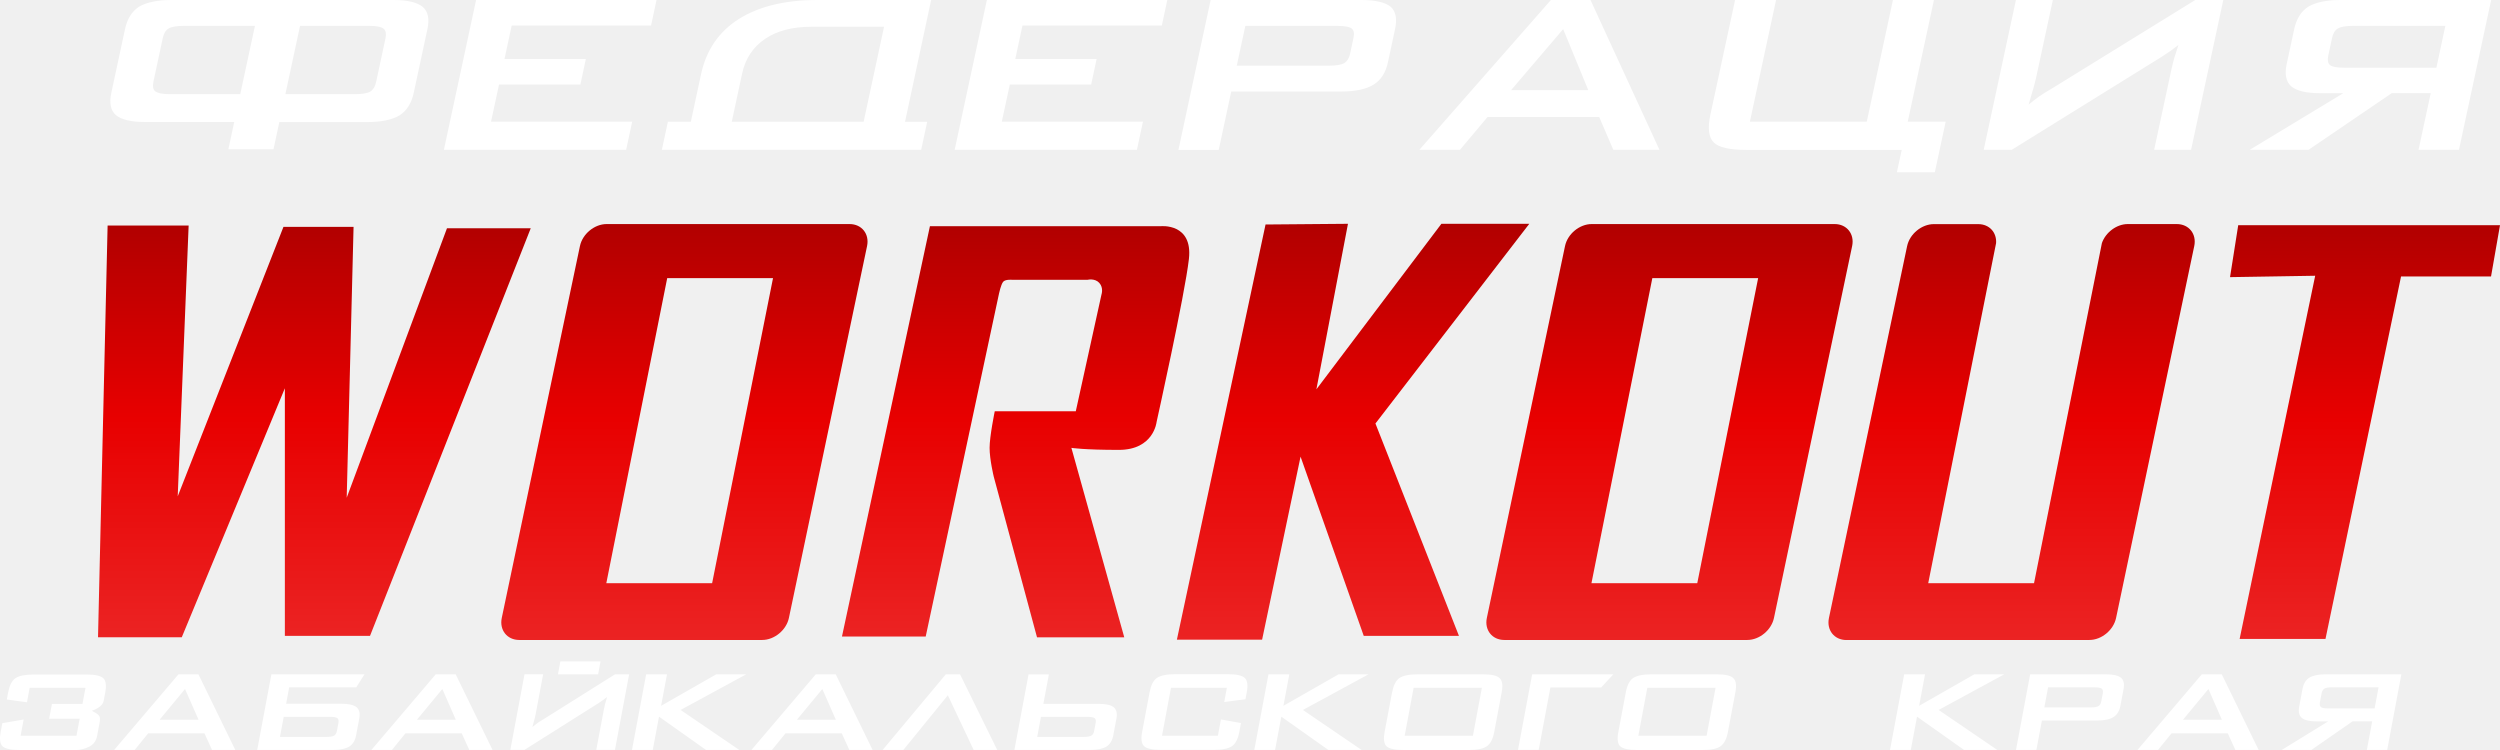
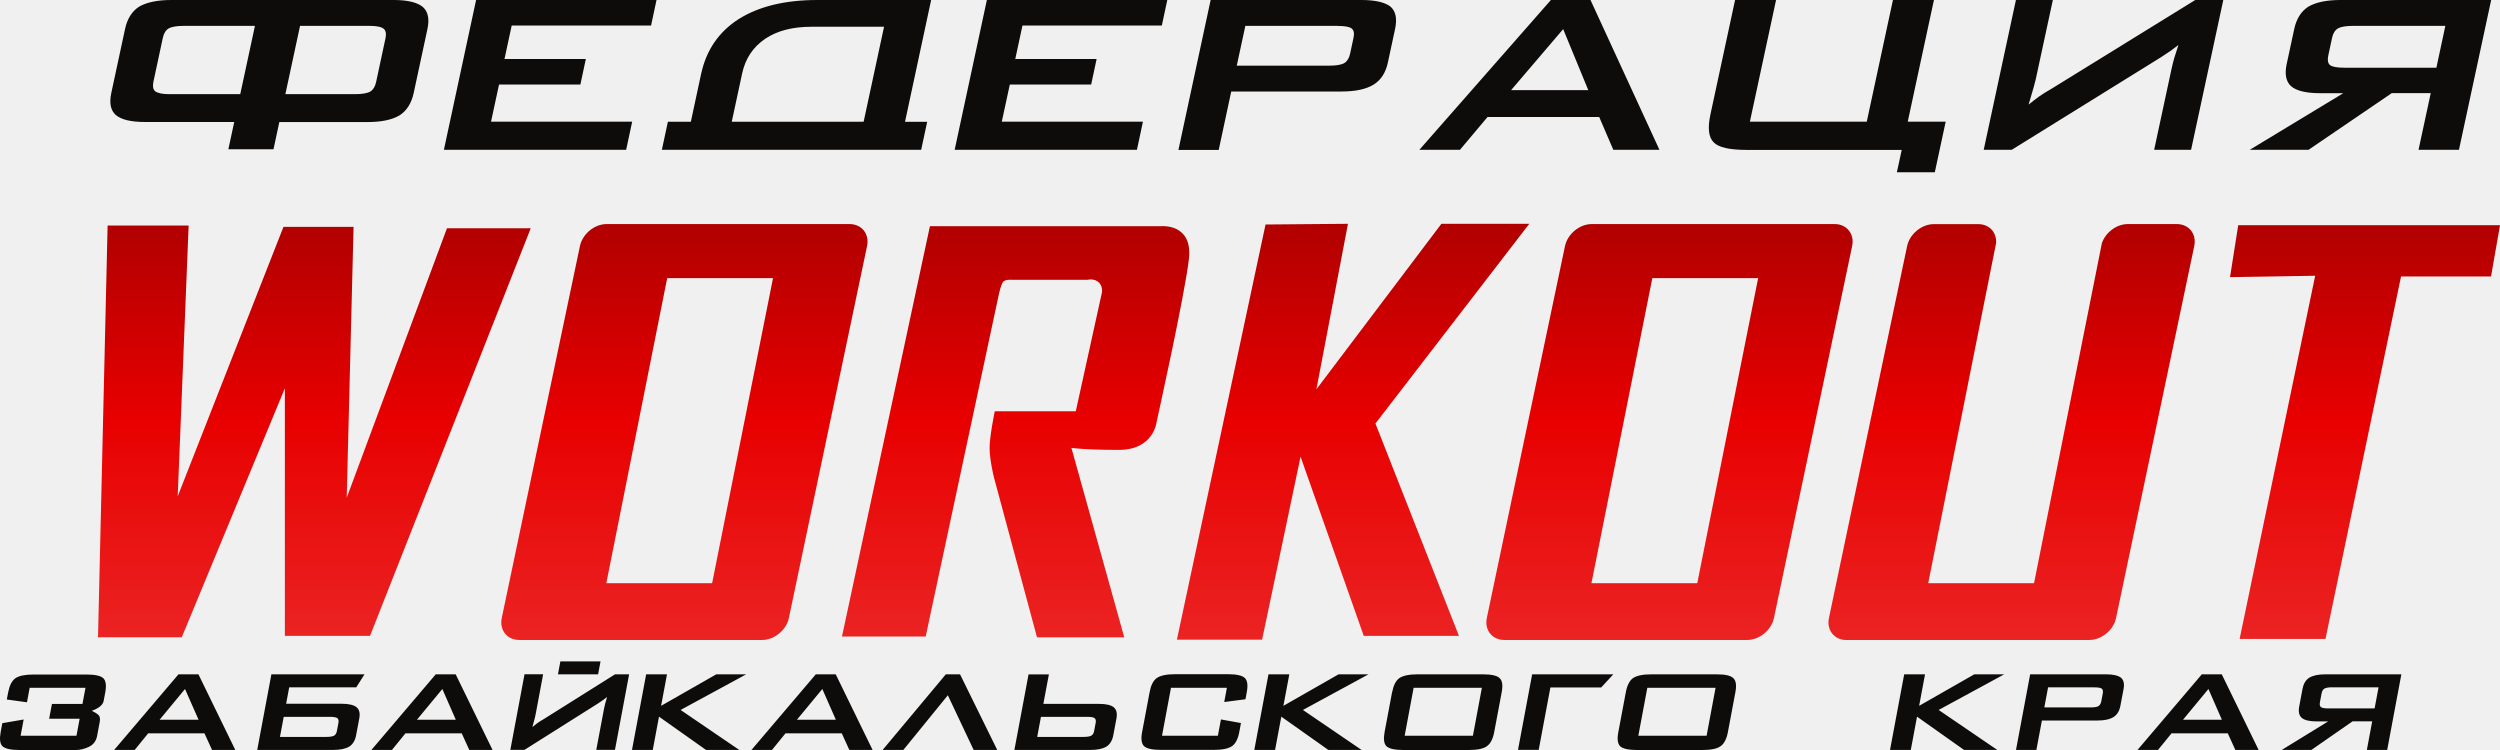
<svg xmlns="http://www.w3.org/2000/svg" width="160" height="48" viewBox="0 0 160 48" fill="none">
-   <path d="M1.897 44.019H5.472L5.277 45.052H3.324L3.145 45.999H5.098L4.894 47.089H1.319L1.514 46.048L0.148 46.283L0.042 46.854C-0.039 47.295 -0.003 47.595 0.156 47.757C0.331 47.919 0.693 48 1.238 48H4.866C5.134 48 5.411 47.931 5.696 47.794C5.98 47.656 6.155 47.421 6.216 47.093L6.383 46.202C6.42 45.995 6.395 45.85 6.306 45.765C6.216 45.675 6.074 45.587 5.875 45.489C6.066 45.428 6.232 45.339 6.375 45.234C6.521 45.125 6.607 44.999 6.635 44.853L6.737 44.311C6.818 43.873 6.777 43.574 6.619 43.412C6.448 43.25 6.09 43.169 5.541 43.169H2.149C1.6 43.169 1.209 43.25 0.977 43.412C0.758 43.574 0.607 43.873 0.522 44.311L0.436 44.768L1.726 44.947L1.897 44.027V44.019ZM10.219 46.064H12.708L11.841 44.096L10.214 46.064H10.219ZM7.306 47.996L11.422 43.157H12.7L15.059 47.996H13.57L13.086 46.935H9.482L8.62 47.996H7.306ZM20.895 47.162H17.918L18.158 45.878H21.135C21.363 45.878 21.518 45.906 21.595 45.963C21.664 46.024 21.684 46.121 21.66 46.263L21.562 46.781C21.538 46.923 21.477 47.02 21.384 47.081C21.286 47.133 21.123 47.162 20.895 47.162ZM17.369 43.157L16.462 47.996H21.323C21.77 47.996 22.111 47.923 22.356 47.781C22.583 47.632 22.73 47.389 22.791 47.056L22.994 45.979C23.055 45.655 22.998 45.416 22.827 45.267C22.644 45.117 22.327 45.04 21.876 45.04H18.313L18.508 43.991H22.799L23.328 43.157H17.361H17.369ZM26.683 46.064H29.172L28.31 44.096L26.683 46.064ZM23.771 47.996L27.887 43.157H29.164L31.523 47.996H30.035L29.551 46.935H25.947L25.085 47.996H23.771ZM39.357 47.996L40.264 43.157H39.361L34.822 46.008C34.635 46.117 34.497 46.206 34.407 46.267C34.31 46.34 34.196 46.429 34.074 46.53C34.098 46.433 34.127 46.328 34.159 46.21C34.188 46.097 34.212 46.012 34.228 45.955C34.249 45.878 34.269 45.793 34.285 45.692L34.761 43.153H33.569L32.662 47.992H33.565L38.308 44.999C38.442 44.91 38.544 44.841 38.609 44.793C38.715 44.716 38.796 44.655 38.853 44.606C38.841 44.663 38.82 44.736 38.792 44.825C38.763 44.918 38.743 44.983 38.731 45.032C38.706 45.125 38.682 45.238 38.654 45.376L38.161 47.992H39.353L39.357 47.996ZM35.709 43.157L35.863 42.331H38.434L38.279 43.157H35.709ZM40.447 47.996L41.354 43.157H42.688L42.31 45.173L45.841 43.157H47.756L43.559 45.437L47.313 47.996H45.186L42.176 45.866L41.777 47.996H40.443H40.447ZM51.006 46.064H53.495L52.629 44.096L51.002 46.064H51.006ZM48.094 47.996L52.21 43.157H53.487L55.846 47.996H54.358L53.874 46.935H50.27L49.408 47.996H48.094ZM61.443 43.157L63.823 47.996H62.314L60.662 44.497L57.815 47.996H56.489L60.532 43.157H61.447H61.443ZM69.358 47.162H66.381L66.621 45.878H69.598C69.822 45.878 69.977 45.906 70.058 45.963C70.127 46.024 70.151 46.121 70.123 46.263L70.025 46.781C70.001 46.923 69.94 47.02 69.846 47.081C69.749 47.133 69.586 47.162 69.358 47.162ZM65.828 43.157L64.921 47.996H69.785C70.233 47.996 70.574 47.923 70.814 47.781C71.042 47.632 71.189 47.389 71.25 47.06L71.453 45.983C71.514 45.659 71.457 45.42 71.286 45.271C71.107 45.121 70.79 45.048 70.338 45.048H66.775L67.129 43.161H65.828V43.157ZM78.518 44.019H74.943L74.369 47.085H77.945L78.14 46.044L79.421 46.275L79.315 46.846C79.234 47.283 79.079 47.587 78.856 47.749C78.62 47.911 78.233 47.992 77.684 47.992H74.292C73.747 47.992 73.385 47.911 73.214 47.749C73.052 47.583 73.011 47.283 73.096 46.846L73.576 44.295C73.657 43.857 73.808 43.558 74.032 43.396C74.263 43.234 74.654 43.149 75.203 43.149H78.595C79.144 43.149 79.502 43.23 79.673 43.396C79.836 43.558 79.876 43.857 79.795 44.295L79.71 44.752L78.351 44.93L78.522 44.011L78.518 44.019ZM80.275 47.996L81.182 43.157H82.516L82.138 45.173L85.668 43.157H87.584L83.387 45.437L87.141 47.996H85.014L82.004 45.866L81.605 47.996H80.271H80.275ZM89.097 44.303C89.179 43.865 89.333 43.566 89.549 43.404C89.785 43.242 90.175 43.157 90.72 43.157H94.91C95.463 43.157 95.817 43.238 95.979 43.404C96.15 43.562 96.191 43.861 96.109 44.303L95.629 46.854C95.548 47.295 95.389 47.595 95.162 47.757C94.938 47.919 94.552 48 94.003 48H89.813C89.268 48 88.906 47.919 88.731 47.757C88.573 47.595 88.532 47.295 88.613 46.854L89.093 44.303H89.097ZM89.899 47.085H94.267L94.84 44.019H90.472L89.899 47.085ZM97.151 47.996L98.058 43.157H103.252L102.475 43.999H99.225L98.477 47.992H97.155L97.151 47.996ZM104.053 44.303C104.134 43.865 104.289 43.566 104.505 43.404C104.74 43.242 105.131 43.157 105.676 43.157H109.865C110.419 43.157 110.772 43.238 110.935 43.404C111.106 43.562 111.147 43.861 111.065 44.303L110.585 46.854C110.504 47.295 110.345 47.595 110.118 47.757C109.894 47.919 109.507 48 108.958 48H104.769C104.224 48 103.862 47.919 103.687 47.757C103.528 47.595 103.488 47.295 103.573 46.854L104.053 44.303ZM104.854 47.085H109.223L109.796 44.019H105.428L104.854 47.085ZM120.961 47.996L121.868 43.157H123.202L122.824 45.173L126.355 43.157H128.27L124.073 45.437L127.827 47.996H125.7L122.69 45.866L122.291 47.996H120.957H120.961ZM134.054 43.991H131.077L130.837 45.275H133.814C134.046 45.275 134.209 45.246 134.302 45.19C134.392 45.133 134.453 45.032 134.481 44.89L134.579 44.376C134.607 44.234 134.583 44.133 134.514 44.076C134.441 44.019 134.286 43.991 134.054 43.991ZM129.023 47.996L129.93 43.157H134.79C135.238 43.157 135.555 43.23 135.746 43.375C135.917 43.525 135.97 43.764 135.909 44.096L135.705 45.173C135.644 45.497 135.502 45.736 135.274 45.886C135.034 46.036 134.693 46.113 134.241 46.113H130.682L130.328 47.996H129.027H129.023ZM139.712 46.064H142.201L141.339 44.096L139.712 46.064ZM136.8 47.996L140.916 43.157H142.193L144.552 47.996H143.063L142.579 46.935H138.976L138.113 47.996H136.8ZM149.25 43.991H152.227L151.975 45.339H148.998C148.77 45.339 148.615 45.311 148.538 45.254C148.469 45.194 148.449 45.096 148.473 44.955L148.583 44.372C148.611 44.23 148.668 44.129 148.762 44.072C148.859 44.015 149.022 43.987 149.25 43.987V43.991ZM152.78 47.996L153.687 43.157H148.823C148.371 43.157 148.03 43.23 147.79 43.375C147.562 43.525 147.42 43.764 147.359 44.096L147.147 45.23C147.086 45.554 147.143 45.793 147.31 45.943C147.489 46.093 147.806 46.17 148.261 46.17H149.002L146.033 47.996H147.928L150.564 46.166H151.82L151.479 47.996H152.78Z" fill="white" />
-   <path d="M6.887 14.433H12.073L11.374 31.765L18.142 14.518H22.628L22.189 31.854L28.607 14.607H33.968L23.681 40.695H18.231V24.849L11.634 40.784H6.273L6.887 14.433Z" fill="url(#paint0_linear_2001_228)" />
-   <path fill-rule="evenodd" clip-rule="evenodd" d="M48.781 40.958H33.232C32.455 40.958 31.951 40.322 32.113 39.548L37.116 15.749C37.279 14.971 38.047 14.34 38.824 14.34H54.374C55.151 14.34 55.655 14.975 55.492 15.749L50.49 39.548C50.327 40.326 49.558 40.958 48.781 40.958ZM49.473 17.802L45.576 37.325H38.804L42.701 17.802H49.473Z" fill="url(#paint1_linear_2001_228)" />
-   <path d="M59.251 40.739H53.886L59.515 14.477H74.288C74.288 14.477 76.354 14.259 76.09 16.579C75.825 18.9 74.023 26.999 74.023 26.999C74.023 26.999 73.849 28.793 71.603 28.793C69.358 28.793 68.569 28.663 68.569 28.663L71.953 40.788H66.369L63.599 30.502C63.599 30.502 63.334 29.408 63.334 28.663C63.334 27.918 63.664 26.323 63.664 26.323H68.85L70.497 18.839C70.497 18.839 70.639 18.422 70.355 18.106C70.07 17.79 69.606 17.907 69.606 17.907H64.778C64.778 17.907 64.335 17.863 64.197 18.041C64.058 18.219 63.94 18.774 63.94 18.774L59.243 40.747L59.251 40.739Z" fill="url(#paint2_linear_2001_228)" />
-   <path d="M80.775 40.938H75.321L80.995 14.368L86.27 14.323L84.249 24.917L92.249 14.323H97.875L88.028 27.104L93.372 40.694H87.279L83.236 29.226L80.775 40.938Z" fill="url(#paint3_linear_2001_228)" />
-   <path d="M142.722 17.737L143.246 14.413H160L159.426 17.693H153.667L148.831 40.893H143.336L148.172 17.648L142.722 17.737Z" fill="url(#paint4_linear_2001_228)" />
-   <path fill-rule="evenodd" clip-rule="evenodd" d="M111.826 40.958H96.276C95.499 40.958 94.995 40.322 95.158 39.548L100.161 15.749C100.323 14.971 101.092 14.34 101.869 14.34H117.419C118.195 14.34 118.7 14.975 118.537 15.749L113.534 39.548C113.371 40.326 112.603 40.958 111.826 40.958ZM112.521 17.802L108.625 37.325H101.853L105.749 17.802H112.521Z" fill="url(#paint5_linear_2001_228)" />
-   <path d="M118.171 40.958H133.721C134.498 40.958 135.266 40.326 135.429 39.548L140.432 15.749C140.595 14.975 140.09 14.34 139.313 14.34H136.177C135.466 14.34 134.762 14.87 134.522 15.555L132.818 24.099L130.178 37.325H123.406L126.143 23.613L127.302 17.802L127.75 15.559C127.794 14.874 127.319 14.344 126.607 14.344H123.764C122.987 14.344 122.218 14.975 122.055 15.753L117.052 39.552C116.89 40.326 117.394 40.962 118.171 40.962V40.958Z" fill="url(#paint6_linear_2001_228)" />
-   <path d="M19.203 1.656H23.661C24.101 1.656 24.401 1.717 24.56 1.843C24.694 1.96 24.731 2.158 24.674 2.438L24.068 5.264C24.007 5.544 23.885 5.742 23.698 5.86C23.499 5.973 23.173 6.026 22.722 6.026H18.264L19.203 1.656ZM17.503 9.557L17.877 7.812H23.515C24.401 7.812 25.089 7.67 25.573 7.382C26.033 7.087 26.334 6.605 26.476 5.953L27.355 1.863C27.493 1.219 27.399 0.749 27.066 0.45C26.716 0.154 26.09 0 25.195 0H10.963C10.076 0 9.385 0.146 8.897 0.429C8.445 0.725 8.144 1.199 8.002 1.859L7.123 5.949C6.985 6.597 7.079 7.063 7.408 7.358C7.758 7.658 8.388 7.808 9.283 7.808H14.99L14.615 9.553H17.503V9.557ZM11.768 1.656H16.316L15.376 6.026H10.829C10.398 6.026 10.101 5.965 9.93 5.84C9.796 5.722 9.759 5.524 9.816 5.244L10.422 2.418C10.483 2.134 10.605 1.936 10.792 1.822C10.991 1.709 11.317 1.656 11.768 1.656ZM28.408 9.594L30.47 0H42.017L41.668 1.636H32.748L32.288 3.774H37.494L37.145 5.41H31.938L31.426 7.787H40.46L40.073 9.589H28.416L28.408 9.594ZM55.273 7.791H46.833L47.496 4.706C47.7 3.75 48.196 3.005 48.985 2.474C49.741 1.968 50.722 1.713 51.925 1.713H56.579L55.273 7.791ZM58.954 9.594L59.34 7.795H57.921L59.593 0H52.312C50.242 0 48.558 0.409 47.26 1.231C45.995 2.045 45.198 3.215 44.869 4.742L44.214 7.791H42.745L42.359 9.589H58.954V9.594ZM61.097 9.594L63.16 0H74.707L74.357 1.636H65.437L64.978 3.774H70.184L69.834 5.41H64.628L64.115 7.787H73.149L72.763 9.589H61.106L61.097 9.594ZM85.608 1.656H79.702L79.153 4.203H85.058C85.518 4.203 85.844 4.147 86.035 4.037C86.218 3.924 86.344 3.726 86.405 3.442L86.624 2.422C86.685 2.138 86.649 1.94 86.51 1.826C86.368 1.713 86.067 1.66 85.608 1.66V1.656ZM75.419 9.594L77.481 0H87.121C88.007 0 88.634 0.142 89 0.429C89.329 0.725 89.427 1.199 89.284 1.859L88.825 3.997C88.687 4.641 88.39 5.111 87.926 5.406C87.446 5.706 86.759 5.856 85.86 5.856H78.799L77.998 9.594H75.419ZM96.712 5.767H101.649L100.043 1.863L96.712 5.767ZM90.834 9.594L99.258 0H101.792L106.205 9.589H103.252L102.349 7.488H95.203L93.437 9.589H90.83L90.834 9.594ZM113.668 0L111.993 7.787H119.473L121.148 0H123.772L122.096 7.787H124.524L123.829 11.023H121.401L121.71 9.594H111.781C110.687 9.594 109.987 9.432 109.678 9.112C109.349 8.792 109.28 8.196 109.467 7.326L111.045 0H113.668ZM140.228 9.594L142.291 0H140.497L131.341 5.653C130.963 5.872 130.69 6.042 130.507 6.172C130.308 6.313 130.08 6.492 129.832 6.694C129.889 6.5 129.946 6.293 130.015 6.062C130.08 5.835 130.129 5.669 130.162 5.56C130.206 5.41 130.251 5.236 130.296 5.038L131.382 0H129.019L126.957 9.589H128.75L138.313 3.657C138.585 3.483 138.793 3.345 138.923 3.252C139.13 3.102 139.293 2.981 139.419 2.879C139.387 2.989 139.342 3.134 139.281 3.313C139.22 3.495 139.175 3.628 139.151 3.718C139.098 3.9 139.041 4.131 138.98 4.402L137.865 9.589H140.228V9.594ZM150.596 1.656H156.502L155.929 4.333H150.023C149.571 4.333 149.27 4.276 149.12 4.167C148.986 4.05 148.949 3.851 149.006 3.572L149.254 2.418C149.315 2.134 149.437 1.936 149.624 1.822C149.823 1.709 150.149 1.656 150.6 1.656H150.596ZM157.372 9.594L159.435 0H149.791C148.896 0 148.213 0.146 147.729 0.429C147.273 0.725 146.972 1.199 146.83 1.859L146.346 4.106C146.208 4.75 146.305 5.22 146.631 5.52C146.976 5.815 147.599 5.965 148.502 5.965H149.97L143.983 9.589H147.745L153.073 5.961H155.567L154.786 9.589H157.364L157.372 9.594Z" fill="white" />
+   <path d="M1.897 44.019H5.472L5.277 45.052H3.324L3.145 45.999H5.098L4.894 47.089H1.319L1.514 46.048L0.148 46.283L0.042 46.854C-0.039 47.295 -0.003 47.595 0.156 47.757C0.331 47.919 0.693 48 1.238 48H4.866C5.134 48 5.411 47.931 5.696 47.794C5.98 47.656 6.155 47.421 6.216 47.093L6.383 46.202C6.42 45.995 6.395 45.85 6.306 45.765C6.216 45.675 6.074 45.587 5.875 45.489C6.066 45.428 6.232 45.339 6.375 45.234C6.521 45.125 6.607 44.999 6.635 44.853L6.737 44.311C6.818 43.873 6.777 43.574 6.619 43.412C6.448 43.25 6.09 43.169 5.541 43.169H2.149C1.6 43.169 1.209 43.25 0.977 43.412C0.758 43.574 0.607 43.873 0.522 44.311L0.436 44.768L1.726 44.947L1.897 44.027V44.019ZM10.219 46.064H12.708L11.841 44.096L10.214 46.064H10.219ZM7.306 47.996L11.422 43.157H12.7L15.059 47.996H13.57L13.086 46.935H9.482L8.62 47.996H7.306ZM20.895 47.162H17.918L18.158 45.878H21.135C21.363 45.878 21.518 45.906 21.595 45.963C21.664 46.024 21.684 46.121 21.66 46.263L21.562 46.781C21.538 46.923 21.477 47.02 21.384 47.081C21.286 47.133 21.123 47.162 20.895 47.162ZM17.369 43.157L16.462 47.996H21.323C21.77 47.996 22.111 47.923 22.356 47.781C22.583 47.632 22.73 47.389 22.791 47.056L22.994 45.979C23.055 45.655 22.998 45.416 22.827 45.267C22.644 45.117 22.327 45.04 21.876 45.04H18.313L18.508 43.991H22.799L23.328 43.157H17.361H17.369ZM26.683 46.064H29.172L28.31 44.096L26.683 46.064ZM23.771 47.996L27.887 43.157H29.164L31.523 47.996H30.035L29.551 46.935H25.947L25.085 47.996H23.771ZM39.357 47.996L40.264 43.157H39.361L34.822 46.008C34.635 46.117 34.497 46.206 34.407 46.267C34.31 46.34 34.196 46.429 34.074 46.53C34.098 46.433 34.127 46.328 34.159 46.21C34.188 46.097 34.212 46.012 34.228 45.955C34.249 45.878 34.269 45.793 34.285 45.692L34.761 43.153H33.569L32.662 47.992H33.565L38.308 44.999C38.442 44.91 38.544 44.841 38.609 44.793C38.715 44.716 38.796 44.655 38.853 44.606C38.841 44.663 38.82 44.736 38.792 44.825C38.763 44.918 38.743 44.983 38.731 45.032C38.706 45.125 38.682 45.238 38.654 45.376L38.161 47.992H39.353L39.357 47.996ZM35.709 43.157L35.863 42.331H38.434L38.279 43.157H35.709ZM40.447 47.996L41.354 43.157H42.688L42.31 45.173L45.841 43.157H47.756L43.559 45.437L47.313 47.996H45.186L42.176 45.866L41.777 47.996H40.443H40.447ZM51.006 46.064H53.495L52.629 44.096L51.002 46.064H51.006ZM48.094 47.996L52.21 43.157H53.487L55.846 47.996H54.358L53.874 46.935H50.27L49.408 47.996H48.094ZM61.443 43.157L63.823 47.996H62.314L60.662 44.497L57.815 47.996H56.489L60.532 43.157H61.447H61.443ZM69.358 47.162H66.381L66.621 45.878H69.598C69.822 45.878 69.977 45.906 70.058 45.963C70.127 46.024 70.151 46.121 70.123 46.263L70.025 46.781C70.001 46.923 69.94 47.02 69.846 47.081C69.749 47.133 69.586 47.162 69.358 47.162ZM65.828 43.157L64.921 47.996H69.785C70.233 47.996 70.574 47.923 70.814 47.781C71.042 47.632 71.189 47.389 71.25 47.06L71.453 45.983C71.514 45.659 71.457 45.42 71.286 45.271C71.107 45.121 70.79 45.048 70.338 45.048H66.775L67.129 43.161H65.828V43.157ZM78.518 44.019H74.943L74.369 47.085H77.945L78.14 46.044L79.421 46.275L79.315 46.846C79.234 47.283 79.079 47.587 78.856 47.749C78.62 47.911 78.233 47.992 77.684 47.992H74.292C73.747 47.992 73.385 47.911 73.214 47.749C73.052 47.583 73.011 47.283 73.096 46.846L73.576 44.295C73.657 43.857 73.808 43.558 74.032 43.396C74.263 43.234 74.654 43.149 75.203 43.149H78.595C79.144 43.149 79.502 43.23 79.673 43.396C79.836 43.558 79.876 43.857 79.795 44.295L79.71 44.752L78.351 44.93L78.522 44.011L78.518 44.019ZM80.275 47.996L81.182 43.157H82.516L82.138 45.173L85.668 43.157H87.584L83.387 45.437L87.141 47.996H85.014L82.004 45.866L81.605 47.996H80.271H80.275ZM89.097 44.303C89.179 43.865 89.333 43.566 89.549 43.404C89.785 43.242 90.175 43.157 90.72 43.157H94.91C95.463 43.157 95.817 43.238 95.979 43.404C96.15 43.562 96.191 43.861 96.109 44.303L95.629 46.854C95.548 47.295 95.389 47.595 95.162 47.757C94.938 47.919 94.552 48 94.003 48H89.813C89.268 48 88.906 47.919 88.731 47.757C88.573 47.595 88.532 47.295 88.613 46.854L89.093 44.303H89.097ZM89.899 47.085H94.267L94.84 44.019H90.472L89.899 47.085ZM97.151 47.996L98.058 43.157H103.252L102.475 43.999H99.225L98.477 47.992H97.155L97.151 47.996ZM104.053 44.303C104.134 43.865 104.289 43.566 104.505 43.404C104.74 43.242 105.131 43.157 105.676 43.157H109.865C110.419 43.157 110.772 43.238 110.935 43.404C111.106 43.562 111.147 43.861 111.065 44.303L110.585 46.854C110.504 47.295 110.345 47.595 110.118 47.757C109.894 47.919 109.507 48 108.958 48H104.769C104.224 48 103.862 47.919 103.687 47.757C103.528 47.595 103.488 47.295 103.573 46.854L104.053 44.303ZM104.854 47.085H109.223L109.796 44.019H105.428L104.854 47.085ZM120.961 47.996L121.868 43.157H123.202L122.824 45.173L126.355 43.157H128.27L124.073 45.437L127.827 47.996H125.7L122.69 45.866L122.291 47.996H120.957H120.961ZM134.054 43.991H131.077L130.837 45.275H133.814C134.046 45.275 134.209 45.246 134.302 45.19C134.392 45.133 134.453 45.032 134.481 44.89L134.579 44.376C134.607 44.234 134.583 44.133 134.514 44.076C134.441 44.019 134.286 43.991 134.054 43.991ZM129.023 47.996L129.93 43.157H134.79C135.238 43.157 135.555 43.23 135.746 43.375C135.917 43.525 135.97 43.764 135.909 44.096L135.705 45.173C135.644 45.497 135.502 45.736 135.274 45.886C135.034 46.036 134.693 46.113 134.241 46.113H130.682L130.328 47.996H129.027H129.023ZM139.712 46.064H142.201L141.339 44.096L139.712 46.064ZM136.8 47.996L140.916 43.157H142.193L144.552 47.996H143.063L142.579 46.935H138.976L138.113 47.996H136.8ZM149.25 43.991H152.227L151.975 45.339H148.998C148.77 45.339 148.615 45.311 148.538 45.254C148.469 45.194 148.449 45.096 148.473 44.955L148.583 44.372C148.611 44.23 148.668 44.129 148.762 44.072C148.859 44.015 149.022 43.987 149.25 43.987V43.991ZM152.78 47.996L153.687 43.157H148.823C148.371 43.157 148.03 43.23 147.79 43.375C147.562 43.525 147.42 43.764 147.359 44.096L147.147 45.23C147.086 45.554 147.143 45.793 147.31 45.943C147.489 46.093 147.806 46.17 148.261 46.17H149.002L146.033 47.996H147.928L150.564 46.166H151.82L151.479 47.996H152.78Z" fill="#0E0B0B" />
+   <path d="M6.887 14.433H12.073L11.373 31.765L18.142 14.518H22.628L22.189 31.854L28.607 14.607H33.968L23.681 40.695H18.231V24.848L11.634 40.784H6.273L6.887 14.433Z" fill="url(#paint0_linear_285_2541)" />
+   <path fill-rule="evenodd" clip-rule="evenodd" d="M48.781 40.958H33.232C32.455 40.958 31.95 40.322 32.113 39.548L37.116 15.749C37.279 14.972 38.047 14.34 38.824 14.34H54.374C55.151 14.34 55.655 14.976 55.492 15.749L50.489 39.548C50.327 40.326 49.558 40.958 48.781 40.958ZM49.473 17.802L45.576 37.325H38.804L42.7 17.802H49.473Z" fill="url(#paint1_linear_285_2541)" />
+   <path d="M59.251 40.739H53.886L59.515 14.477H74.288C74.288 14.477 76.354 14.259 76.09 16.579C75.825 18.9 74.023 26.999 74.023 26.999C74.023 26.999 73.849 28.793 71.603 28.793C69.358 28.793 68.569 28.663 68.569 28.663L71.953 40.788H66.368L63.599 30.502C63.599 30.502 63.334 29.408 63.334 28.663C63.334 27.918 63.664 26.323 63.664 26.323H68.85L70.497 18.839C70.497 18.839 70.639 18.422 70.355 18.106C70.07 17.79 69.606 17.907 69.606 17.907H64.778C64.778 17.907 64.335 17.863 64.197 18.041C64.058 18.219 63.94 18.774 63.94 18.774L59.242 40.747L59.251 40.739Z" fill="url(#paint2_linear_285_2541)" />
+   <path d="M80.775 40.938H75.321L80.995 14.368L86.27 14.323L84.249 24.917L92.249 14.323H97.874L88.027 27.104L93.372 40.694H87.279L83.236 29.226L80.775 40.938Z" fill="url(#paint3_linear_285_2541)" />
+   <path d="M142.722 17.737L143.246 14.413H160L159.426 17.693H153.667L148.831 40.893H143.336L148.172 17.648L142.722 17.737Z" fill="url(#paint4_linear_285_2541)" />
+   <path fill-rule="evenodd" clip-rule="evenodd" d="M111.826 40.958H96.276C95.499 40.958 94.995 40.322 95.157 39.548L100.16 15.749C100.323 14.972 101.092 14.34 101.869 14.34H117.418C118.195 14.34 118.699 14.976 118.537 15.749L113.534 39.548C113.371 40.326 112.602 40.958 111.826 40.958ZM112.521 17.802L108.625 37.325H101.852L105.749 17.802H112.521Z" fill="url(#paint5_linear_285_2541)" />
+   <path d="M118.171 40.958H133.721C134.498 40.958 135.266 40.326 135.429 39.548L140.432 15.749C140.595 14.976 140.09 14.34 139.313 14.34H136.177C135.466 14.34 134.762 14.87 134.522 15.555L132.818 24.099L130.178 37.325H123.406L126.143 23.613L127.302 17.802L127.75 15.559C127.794 14.874 127.319 14.344 126.607 14.344H123.764C122.987 14.344 122.218 14.976 122.055 15.753L117.052 39.553C116.89 40.326 117.394 40.962 118.171 40.962V40.958Z" fill="url(#paint6_linear_285_2541)" />
+   <path d="M19.203 1.656H23.661C24.101 1.656 24.401 1.717 24.56 1.843C24.694 1.96 24.731 2.158 24.674 2.438L24.068 5.264C24.007 5.544 23.885 5.742 23.698 5.86C23.499 5.973 23.173 6.026 22.722 6.026H18.264L19.203 1.656ZM17.503 9.557L17.877 7.812H23.515C24.401 7.812 25.089 7.67 25.573 7.382C26.033 7.087 26.334 6.605 26.476 5.953L27.355 1.863C27.493 1.219 27.399 0.749 27.066 0.45C26.716 0.154 26.09 0 25.195 0H10.963C10.076 0 9.385 0.146 8.897 0.429C8.445 0.725 8.144 1.199 8.002 1.859L7.123 5.949C6.985 6.597 7.079 7.063 7.408 7.358C7.758 7.658 8.388 7.808 9.283 7.808H14.99L14.615 9.553H17.503V9.557ZM11.768 1.656H16.316L15.376 6.026H10.829C10.398 6.026 10.101 5.965 9.93 5.84C9.796 5.722 9.759 5.524 9.816 5.244L10.422 2.418C10.483 2.134 10.605 1.936 10.792 1.822C10.991 1.709 11.317 1.656 11.768 1.656ZM28.408 9.594L30.47 0H42.017L41.668 1.636H32.748L32.288 3.774H37.494L37.145 5.41H31.938L31.426 7.787H40.46L40.073 9.589H28.416L28.408 9.594ZM55.273 7.791H46.833L47.496 4.706C47.7 3.75 48.196 3.005 48.985 2.474C49.741 1.968 50.722 1.713 51.925 1.713H56.579L55.273 7.791ZM58.954 9.594L59.34 7.795H57.921L59.593 0H52.312C50.242 0 48.558 0.409 47.26 1.231C45.995 2.045 45.198 3.215 44.869 4.742L44.214 7.791H42.745L42.359 9.589H58.954V9.594ZM61.097 9.594L63.16 0H74.707L74.357 1.636H65.437L64.978 3.774H70.184L69.834 5.41H64.628L64.115 7.787H73.149L72.763 9.589H61.106L61.097 9.594ZM85.608 1.656H79.702L79.153 4.203H85.058C85.518 4.203 85.844 4.147 86.035 4.037C86.218 3.924 86.344 3.726 86.405 3.442L86.624 2.422C86.685 2.138 86.649 1.94 86.51 1.826C86.368 1.713 86.067 1.66 85.608 1.66V1.656ZM75.419 9.594L77.481 0H87.121C88.007 0 88.634 0.142 89 0.429C89.329 0.725 89.427 1.199 89.284 1.859L88.825 3.997C88.687 4.641 88.39 5.111 87.926 5.406C87.446 5.706 86.759 5.856 85.86 5.856H78.799L77.998 9.594H75.419ZM96.712 5.767H101.649L100.043 1.863L96.712 5.767ZM90.834 9.594L99.258 0H101.792L106.205 9.589H103.252L102.349 7.488H95.203L93.437 9.589H90.83L90.834 9.594ZM113.668 0L111.993 7.787H119.473L121.148 0H123.772L122.096 7.787H124.524L123.829 11.023H121.401L121.71 9.594H111.781C110.687 9.594 109.987 9.432 109.678 9.112C109.349 8.792 109.28 8.196 109.467 7.326L111.045 0H113.668ZM140.228 9.594L142.291 0H140.497L131.341 5.653C130.963 5.872 130.69 6.042 130.507 6.172C130.308 6.313 130.08 6.492 129.832 6.694C129.889 6.5 129.946 6.293 130.015 6.062C130.08 5.835 130.129 5.669 130.162 5.56C130.206 5.41 130.251 5.236 130.296 5.038L131.382 0H129.019L126.957 9.589H128.75L138.313 3.657C138.585 3.483 138.793 3.345 138.923 3.252C139.13 3.102 139.293 2.981 139.419 2.879C139.387 2.989 139.342 3.134 139.281 3.313C139.22 3.495 139.175 3.628 139.151 3.718C139.098 3.9 139.041 4.131 138.98 4.402L137.865 9.589H140.228V9.594ZM150.596 1.656H156.502L155.929 4.333H150.023C149.571 4.333 149.27 4.276 149.12 4.167C148.986 4.05 148.949 3.851 149.006 3.572L149.254 2.418C149.315 2.134 149.437 1.936 149.624 1.822C149.823 1.709 150.149 1.656 150.6 1.656H150.596ZM157.372 9.594L159.435 0H149.791C148.896 0 148.213 0.146 147.729 0.429C147.273 0.725 146.972 1.199 146.83 1.859L146.346 4.106C146.208 4.75 146.305 5.22 146.631 5.52C146.976 5.815 147.599 5.965 148.502 5.965H149.97L143.983 9.589H147.745L153.073 5.961H155.567L154.786 9.589H157.364L157.372 9.594Z" fill="#0E0B0B" />
  <defs>
-     <linearGradient id="paint0_linear_2001_228" x1="19.81" y1="12.833" x2="19.81" y2="40.763" gradientUnits="userSpaceOnUse">
+     <linearGradient id="paint0_linear_285_2541" x1="19.81" y1="12.833" x2="19.81" y2="40.763" gradientUnits="userSpaceOnUse">
      <stop stop-color="#AA0000" />
      <stop offset="0.5" stop-color="#E80000" />
      <stop offset="1" stop-color="#EB2323" />
    </linearGradient>
-     <linearGradient id="paint1_linear_2001_228" x1="43.54" y1="12.723" x2="43.54" y2="40.937" gradientUnits="userSpaceOnUse">
+     <linearGradient id="paint1_linear_285_2541" x1="43.54" y1="12.723" x2="43.54" y2="40.937" gradientUnits="userSpaceOnUse">
      <stop stop-color="#AA0000" />
      <stop offset="0.5" stop-color="#E80000" />
      <stop offset="1" stop-color="#EB2323" />
    </linearGradient>
-     <linearGradient id="paint2_linear_2001_228" x1="64.75" y1="12.874" x2="64.75" y2="40.767" gradientUnits="userSpaceOnUse">
+     <linearGradient id="paint2_linear_285_2541" x1="64.75" y1="12.874" x2="64.75" y2="40.767" gradientUnits="userSpaceOnUse">
      <stop stop-color="#AA0000" />
      <stop offset="0.5" stop-color="#E80000" />
      <stop offset="1" stop-color="#EB2323" />
    </linearGradient>
-     <linearGradient id="paint3_linear_2001_228" x1="86.345" y1="12.707" x2="86.345" y2="40.917" gradientUnits="userSpaceOnUse">
+     <linearGradient id="paint3_linear_285_2541" x1="86.345" y1="12.707" x2="86.345" y2="40.917" gradientUnits="userSpaceOnUse">
      <stop stop-color="#AA0000" />
      <stop offset="0.5" stop-color="#E80000" />
      <stop offset="1" stop-color="#EB2323" />
    </linearGradient>
-     <linearGradient id="paint4_linear_2001_228" x1="151.167" y1="12.805" x2="151.167" y2="40.872" gradientUnits="userSpaceOnUse">
+     <linearGradient id="paint4_linear_285_2541" x1="151.167" y1="12.805" x2="151.167" y2="40.872" gradientUnits="userSpaceOnUse">
      <stop stop-color="#AA0000" />
      <stop offset="0.5" stop-color="#E80000" />
      <stop offset="1" stop-color="#EB2323" />
    </linearGradient>
-     <linearGradient id="paint5_linear_2001_228" x1="106.584" y1="12.723" x2="106.584" y2="40.937" gradientUnits="userSpaceOnUse">
+     <linearGradient id="paint5_linear_285_2541" x1="106.584" y1="12.723" x2="106.584" y2="40.937" gradientUnits="userSpaceOnUse">
      <stop stop-color="#AA0000" />
      <stop offset="0.5" stop-color="#E80000" />
      <stop offset="1" stop-color="#EB2323" />
    </linearGradient>
-     <linearGradient id="paint6_linear_2001_228" x1="128.479" y1="12.723" x2="128.479" y2="40.941" gradientUnits="userSpaceOnUse">
+     <linearGradient id="paint6_linear_285_2541" x1="128.479" y1="12.723" x2="128.479" y2="40.941" gradientUnits="userSpaceOnUse">
      <stop stop-color="#AA0000" />
      <stop offset="0.5" stop-color="#E80000" />
      <stop offset="1" stop-color="#EB2323" />
    </linearGradient>
  </defs>
</svg>
